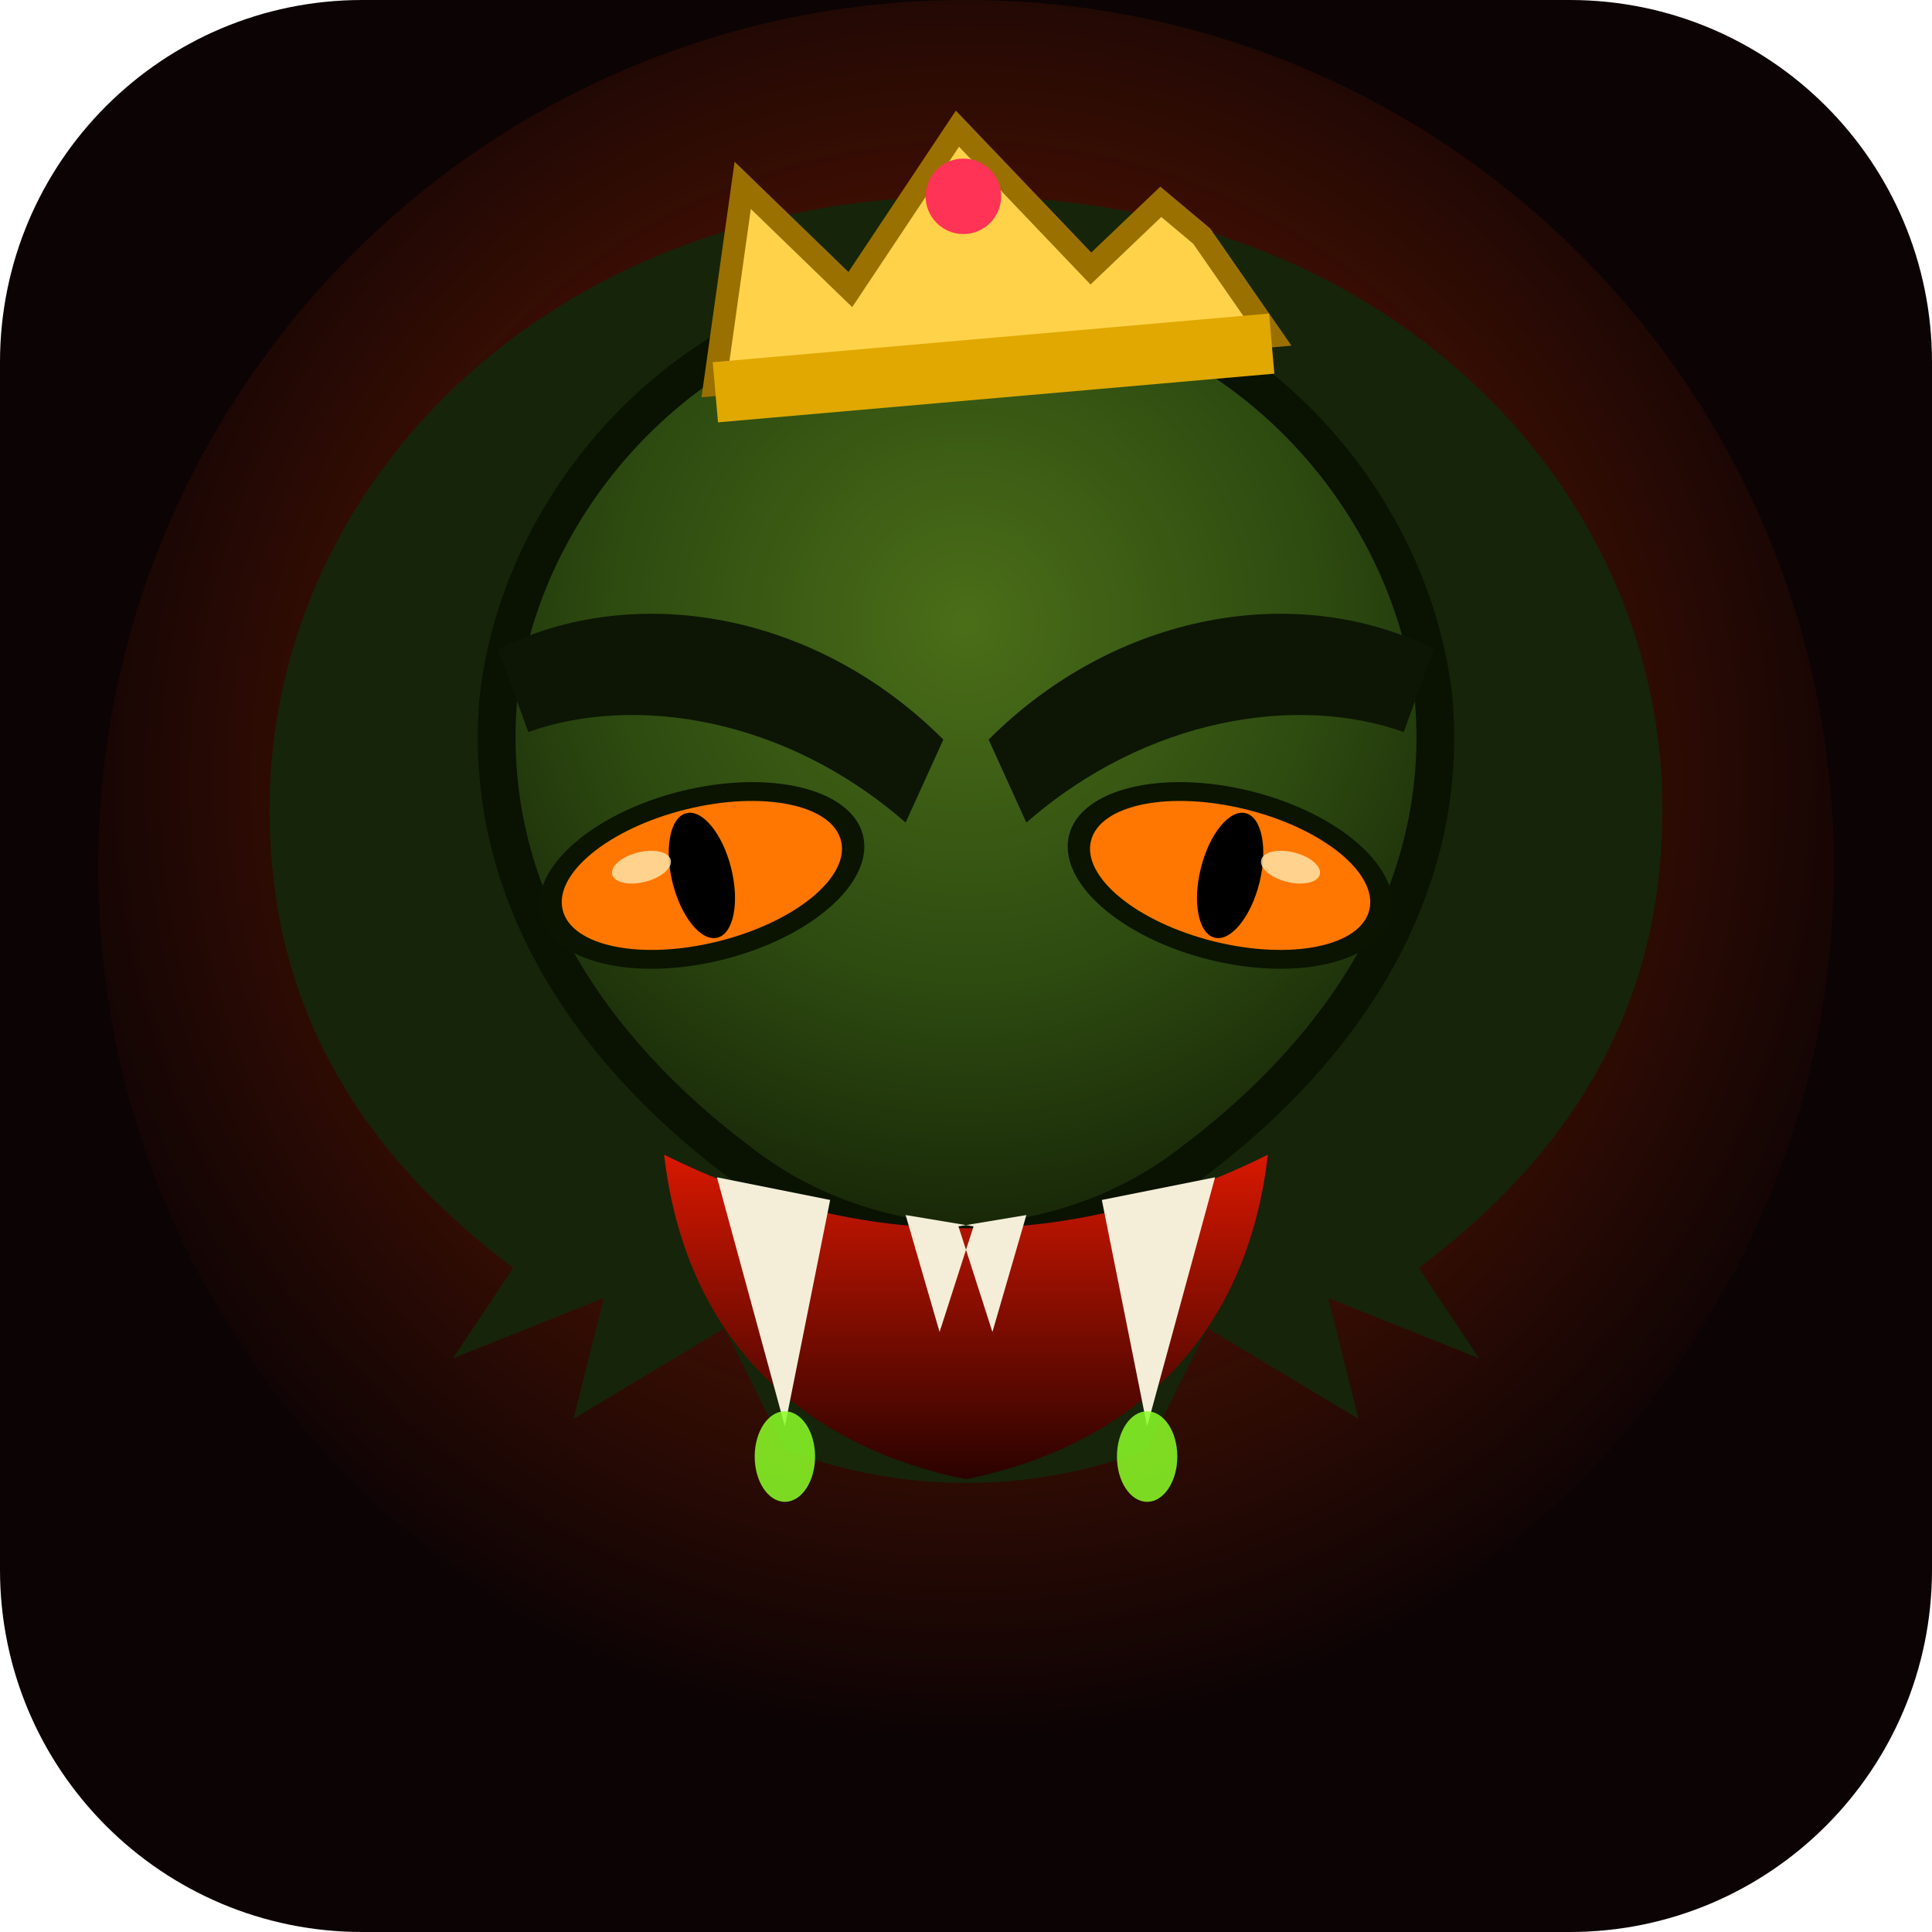
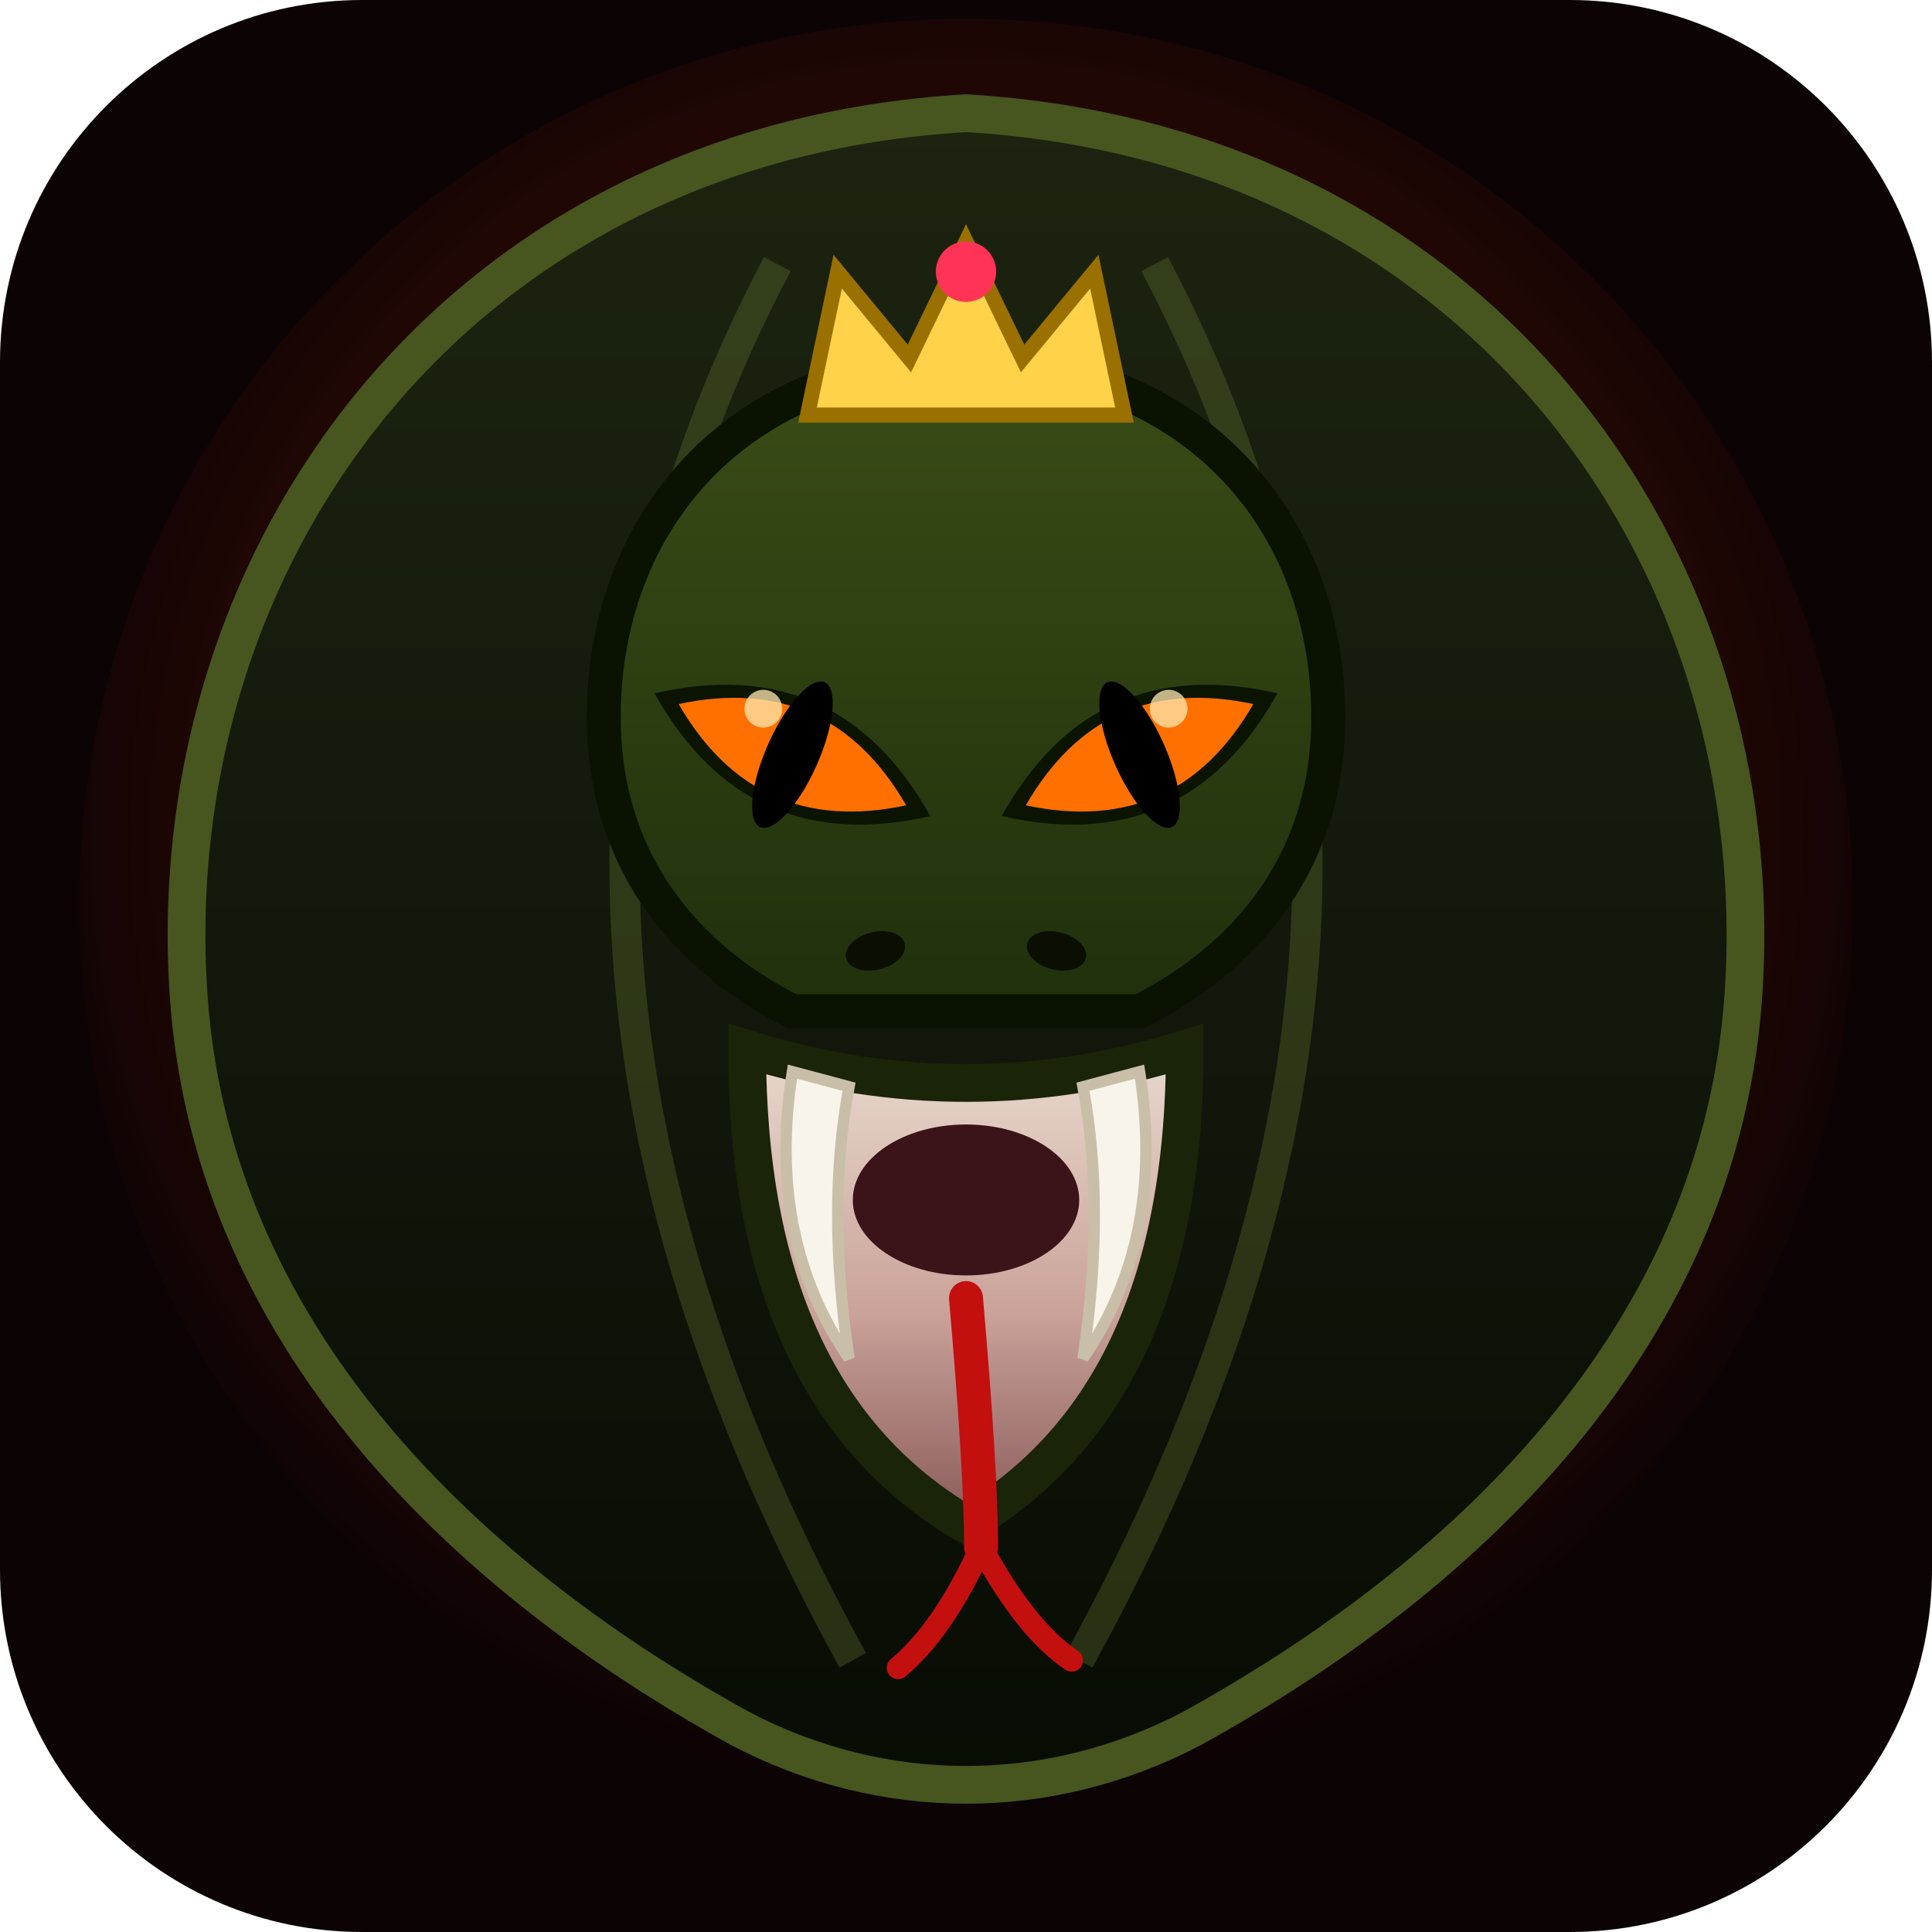
<svg xmlns="http://www.w3.org/2000/svg" viewBox="0 0 512 512">
  <rect width="512" height="512" rx="96" fill="#0c0304" />
-   <radialGradient id="glow" cx="50%" cy="45%" r="55%">
-     <stop offset="0%" stop-color="#ff3c00" stop-opacity=".5" />
-     <stop offset="100%" stop-color="#ff3c00" stop-opacity="0" />
+   <radialGradient id="glow" cx="50%" cy="46%" r="55%">
+     <stop offset="0%" stop-color="#ff3200" stop-opacity=".38" />
+     <stop offset="100%" stop-color="#ff3200" stop-opacity="0" />
  </radialGradient>
-   <circle cx="256" cy="230" r="230" fill="url(#glow)" />
-   <path fill="#16240a" d="M256 52c116 0 192 84 184 176-4 50-32 84-64 108l16 24-40-16 8 32-40-24-16 32c-30 12-66 12-96 0l-16-32-40 24 8-32-40 16 16-24c-32-24-60-58-64-108C64 136 140 52 256 52z" />
-   <radialGradient id="hg" cx="50%" cy="35%" r="70%">
-     <stop offset="0%" stop-color="#4a6e18" />
-     <stop offset="55%" stop-color="#2d4a10" />
-     <stop offset="100%" stop-color="#131f06" />
-   </radialGradient>
-   <path fill="url(#hg)" stroke="#0a1202" stroke-width="10" d="M256 76c66-2 118 52 124 110 4 50-24 92-64 122-18 14-38 20-60 22-22-2-42-8-60-22-40-30-68-72-64-122 6-58 58-112 124-110z" />
-   <path fill="#0d1604" d="M132 172c36-18 84-10 118 24l-10 22c-32-28-72-34-100-24z" />
-   <path fill="#0d1604" d="M380 172c-36-18-84-10-118 24l10 22c32-28 72-34 100-24z" />
-   <g transform="translate(186 232) rotate(-14)">
-     <ellipse rx="44" ry="23" fill="#0a1400" />
-     <ellipse rx="38" ry="18" fill="#ff7700" />
-     <ellipse rx="8" ry="17" fill="#000" />
-     <ellipse cx="-15" cy="-6" rx="8" ry="4" fill="#ffe9b0" opacity=".8" />
+   <circle cx="256" cy="240" r="235" fill="url(#glow)" />
+   <linearGradient id="hood" x1="0" y1="0" x2="0" y2="1">
+     <stop offset="0%" stop-color="#1c2410" />
+     <stop offset="60%" stop-color="#10160a" />
+     <stop offset="100%" stop-color="#080c04" />
+   </linearGradient>
+   <path fill="url(#hood)" stroke="#46561e" stroke-width="10" d="M256 30c136 8 214 118 206 234-7 100-88 162-146 194-38 20-82 20-120 0C138 426 57 364 50 264 42 148 120 38 256 30z" />
+   <path fill="none" stroke="#6e8232" stroke-opacity=".3" stroke-width="8" d="M206 70Q116 240 226 440M306 70Q396 240 286 440" />
+   <linearGradient id="hd" x1="0" y1="0" x2="0" y2="1">
+     <stop offset="0%" stop-color="#3a4c16" />
+     <stop offset="100%" stop-color="#20300c" />
+   </linearGradient>
+   <path fill="url(#hd)" stroke="#0a1202" stroke-width="9" d="M256 96c60 0 96 42 96 94 0 42-26 66-50 78h-92c-24-12-50-36-50-78 0-52 36-94 96-94z" />
+   <g transform="translate(210 200) rotate(24)">
+     <path fill="#0a1400" d="M-40 0Q0-30 40 0Q0 30 -40 0z" />
+     <path fill="#ff7000" d="M-33 0Q0-24 33 0Q0 24 -33 0z" />
+     <ellipse rx="7" ry="21" fill="#000" />
+     <circle cx="-12" cy="-8" r="5" fill="#ffe9b0" opacity=".75" />
  </g>
-   <g transform="translate(326 232) rotate(14)">
-     <ellipse rx="44" ry="23" fill="#0a1400" />
-     <ellipse rx="38" ry="18" fill="#ff7700" />
-     <ellipse rx="8" ry="17" fill="#000" />
-     <ellipse cx="15" cy="-6" rx="8" ry="4" fill="#ffe9b0" opacity=".8" />
+   <g transform="translate(302 200) rotate(-24)">
+     <path fill="#0a1400" d="M-40 0Q0-30 40 0Q0 30 -40 0z" />
+     <path fill="#ff7000" d="M-33 0Q0-24 33 0Q0 24 -33 0z" />
+     <ellipse rx="7" ry="21" fill="#000" />
+     <circle cx="12" cy="-8" r="5" fill="#ffe9b0" opacity=".75" />
  </g>
+   <ellipse cx="232" cy="252" rx="8" ry="5" fill="#0a0f02" transform="rotate(-14 232 252)" />
+   <ellipse cx="280" cy="252" rx="8" ry="5" fill="#0a0f02" transform="rotate(14 280 252)" />
  <linearGradient id="maw" x1="0" y1="0" x2="0" y2="1">
-     <stop offset="0%" stop-color="#d81800" />
-     <stop offset="100%" stop-color="#2a0200" />
+     <stop offset="0%" stop-color="#e9d9cd" />
+     <stop offset="55%" stop-color="#caa39a" />
+     <stop offset="100%" stop-color="#8a5a5a" />
  </linearGradient>
-   <path fill="url(#maw)" d="M176 306c52 26 108 26 160 0-6 52-40 78-80 86-40-8-74-34-80-86z" />
-   <path fill="#f4eed8" d="M190 312l30 6-12 60zM322 312l-30 6 12 60zM240 322l18 3-9 28zM272 322l-18 3 9 28z" />
-   <ellipse cx="208" cy="386" rx="8" ry="12" fill="#8cff28" opacity=".85" />
-   <ellipse cx="304" cy="386" rx="8" ry="12" fill="#8cff28" opacity=".85" />
-   <g transform="rotate(-5 256 60)">
-     <path fill="#ffd24a" stroke="#9a7000" stroke-width="6" d="M186 96l12-52 26 30 32-40 32 40 20-16 10 10 16 28z" />
-     <rect x="186" y="90" width="148" height="16" fill="#e0a800" />
-     <circle cx="256" cy="52" r="10" fill="#ff3355" />
+   <path fill="url(#maw)" stroke="#1a2408" stroke-width="10" d="M198 278q58 18 116 0q0 92-58 126q-58-34-58-126z" />
+   <ellipse cx="256" cy="318" rx="30" ry="20" fill="#3a1418" />
+   <path fill="#f8f4ea" stroke="#c9bfa8" stroke-width="3" d="M210 284q-7 44 15 76q-6-40 0-72zM302 284q7 44-15 76q6-40 0-72z" />
+   <path fill="none" stroke="#c40f0f" stroke-width="9" stroke-linecap="round" d="M256 344q4 46 4 66" />
+   <path fill="none" stroke="#c40f0f" stroke-width="6" stroke-linecap="round" d="M260 410q-10 22-22 32M260 410q12 22 24 30" />
+   <g transform="translate(256 88)">
+     <path fill="#ffd24a" stroke="#9a7000" stroke-width="4" d="M-42 22l8-38 19 23 15-31 15 31 19-23 8 38z" />
+     <circle cy="-16" r="8" fill="#ff3355" />
  </g>
</svg>
